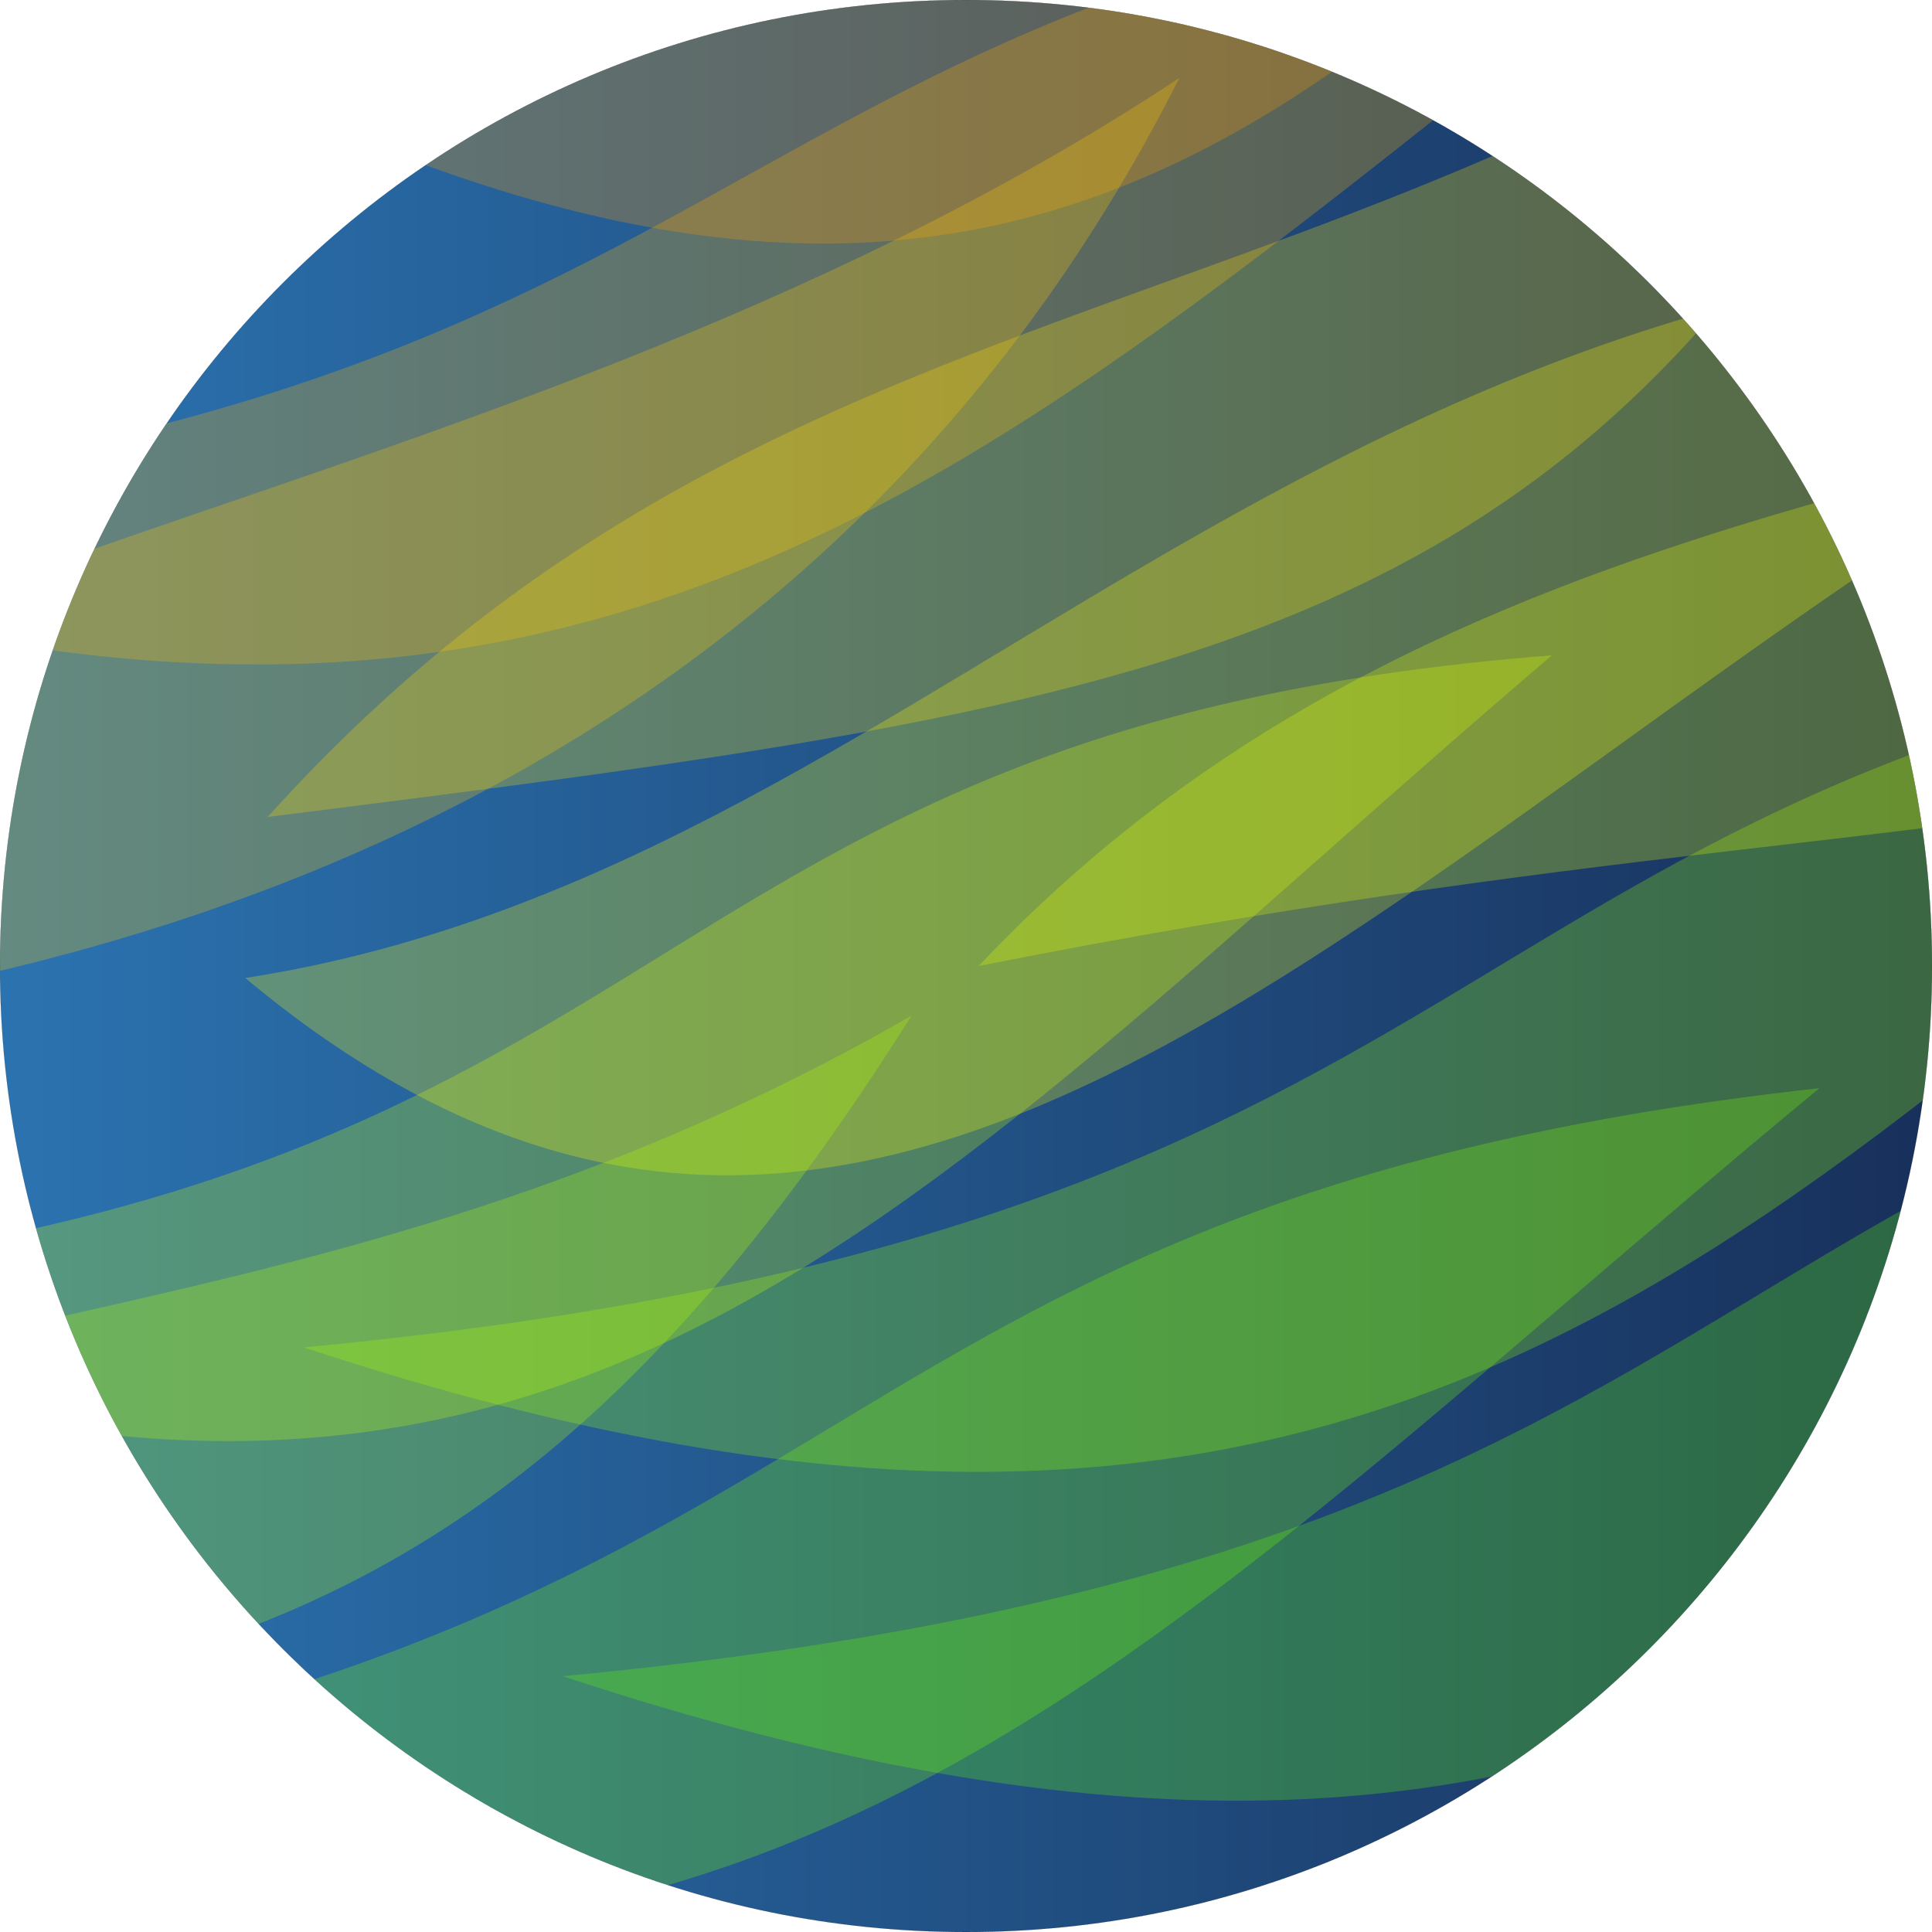
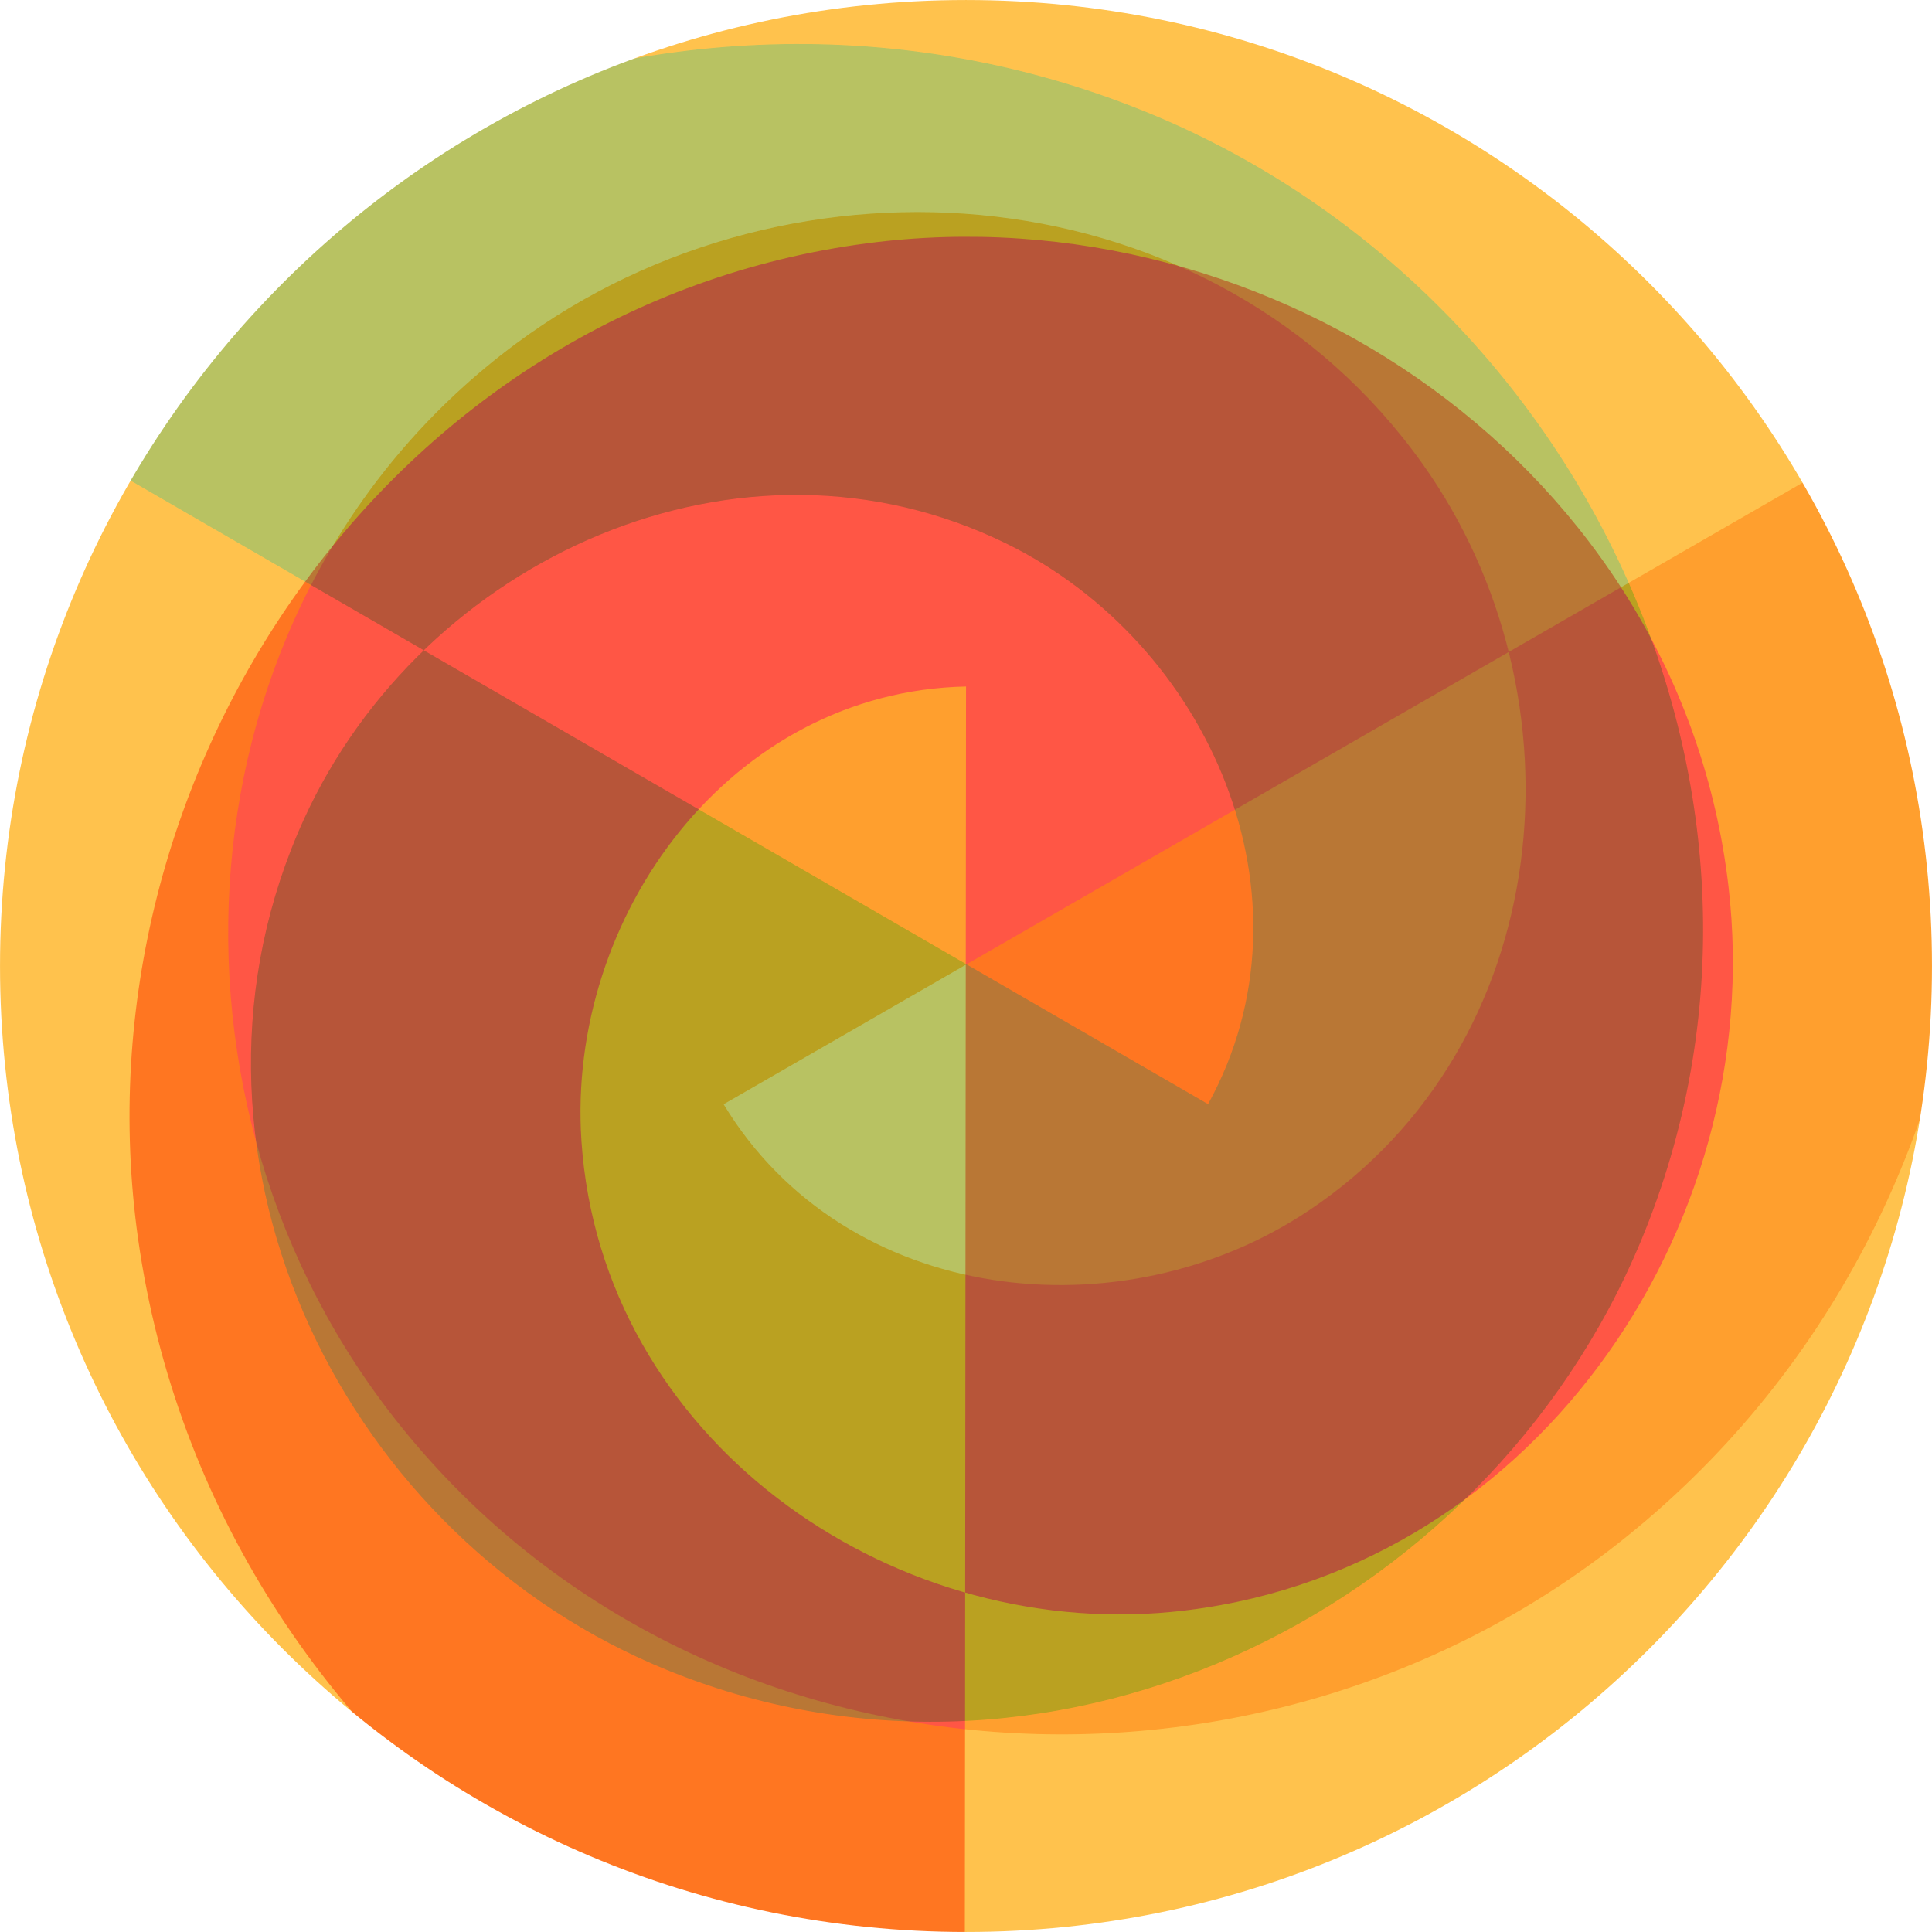
- <svg xmlns="http://www.w3.org/2000/svg" xmlns:xlink="http://www.w3.org/1999/xlink" width="120mm" height="120mm" viewBox="0 0 120 120" version="1.1" id="svg5">
+ <svg xmlns="http://www.w3.org/2000/svg" width="120mm" height="120mm" viewBox="0 0 120 120" version="1.1" id="svg5">
  <defs id="defs2">
-     <linearGradient id="linearGradient1426">
-       <stop style="stop-color:#2b73b0;stop-opacity:1;" offset="0" id="stop1422" />
-       <stop style="stop-color:#18305b;stop-opacity:1;" offset="1" id="stop1424" />
-     </linearGradient>
-     <linearGradient xlink:href="#linearGradient1426" id="linearGradient1453" x1="39.995" y1="130" x2="160.005" y2="130" gradientUnits="userSpaceOnUse" />
-     <clipPath clipPathUnits="userSpaceOnUse" id="clipPath1700">
-       <circle style="fill:none;fill-opacity:1;stroke:#000000;stroke-width:0.01;stop-color:#000000" id="circle1702" cx="100" cy="130" r="60" />
+     <clipPath clipPathUnits="userSpaceOnUse" id="clipPath1659">
+       <g id="g1663">
+         <circle style="opacity:0.555;fill:none;fill-opacity:1;stroke:#000000;stroke-width:0.06;stroke-dasharray:none;stroke-opacity:1;stop-color:#000000" id="circle1661" cx="70.72" cy="88.417" r="31.755" />
+       </g>
    </clipPath>
+     <clipPath clipPathUnits="userSpaceOnUse" id="clipPath1665">
+       <g id="g1669">
+         <circle style="opacity:0.555;fill:none;fill-opacity:1;stroke:#000000;stroke-width:0.06;stroke-dasharray:none;stroke-opacity:1;stop-color:#000000" id="circle1667" cx="70.72" cy="88.417" r="31.755" />
+       </g>
+     </clipPath>
+     <clipPath clipPathUnits="userSpaceOnUse" id="clipPath1671">
+       <g id="g1675">
+         <circle style="opacity:0.555;fill:none;fill-opacity:1;stroke:#000000;stroke-width:0.06;stroke-dasharray:none;stroke-opacity:1;stop-color:#000000" id="circle1673" cx="70.72" cy="88.417" r="31.755" />
+       </g>
+     </clipPath>
+     <clipPath clipPathUnits="userSpaceOnUse" id="clipPath1677">
+       <g id="g1681">
+         <circle style="opacity:0.555;fill:none;fill-opacity:1;stroke:#000000;stroke-width:0.06;stroke-dasharray:none;stroke-opacity:1;stop-color:#000000" id="circle1679" cx="70.72" cy="88.417" r="31.755" />
+       </g>
+     </clipPath>
+     <clipPath clipPathUnits="userSpaceOnUse" id="clipPath1683">
+       <g id="g1687">
+         <circle style="opacity:0.555;fill:none;fill-opacity:1;stroke:#000000;stroke-width:0.06;stroke-dasharray:none;stroke-opacity:1;stop-color:#000000" id="circle1685" cx="70.72" cy="88.417" r="31.755" />
+       </g>
+     </clipPath>
+     <clipPath clipPathUnits="userSpaceOnUse" id="clipPath1689">
+       <g id="g1693">
+         <circle style="opacity:0.555;fill:none;fill-opacity:1;stroke:#000000;stroke-width:0.06;stroke-dasharray:none;stroke-opacity:1;stop-color:#000000" id="circle1691" cx="70.72" cy="88.417" r="31.755" />
+       </g>
+     </clipPath>
+     <clipPath clipPathUnits="userSpaceOnUse" id="clipPath1695">
+       <g id="g1699">
+         <circle style="opacity:0.555;fill:none;fill-opacity:1;stroke:#000000;stroke-width:0.06;stroke-dasharray:none;stroke-opacity:1;stop-color:#000000" id="circle1697" cx="70.72" cy="88.417" r="31.755" />
+       </g>
+     </clipPath>
+     <clipPath clipPathUnits="userSpaceOnUse" id="clipPath1701">
+       <g id="g1705">
+         <circle style="opacity:0.555;fill:none;fill-opacity:1;stroke:#000000;stroke-width:0.06;stroke-dasharray:none;stroke-opacity:1;stop-color:#000000" id="circle1703" cx="70.72" cy="88.417" r="31.755" />
+       </g>
+     </clipPath>
+     <clipPath clipPathUnits="userSpaceOnUse" id="clipPath1707">
+       <g id="g1711">
+         <circle style="opacity:0.555;fill:none;fill-opacity:1;stroke:#000000;stroke-width:0.06;stroke-dasharray:none;stroke-opacity:1;stop-color:#000000" id="circle1709" cx="70.72" cy="88.417" r="31.755" />
+       </g>
+     </clipPath>
+     <clipPath clipPathUnits="userSpaceOnUse" id="clipPath1713">
+       <g id="g1717">
+         <circle style="opacity:0.555;fill:none;fill-opacity:1;stroke:#000000;stroke-width:0.06;stroke-dasharray:none;stroke-opacity:1;stop-color:#000000" id="circle1715" cx="70.72" cy="88.417" r="31.755" />
+       </g>
+     </clipPath>
+     <clipPath clipPathUnits="userSpaceOnUse" id="clipPath1671-6">
+       <g id="g1675-2">
+         <circle style="opacity:0.555;fill:none;fill-opacity:1;stroke:#000000;stroke-width:0.06;stroke-dasharray:none;stroke-opacity:1;stop-color:#000000" id="circle1673-9" cx="70.72" cy="88.417" r="31.755" />
+       </g>
+     </clipPath>
+     <clipPath clipPathUnits="userSpaceOnUse" id="clipPath1665-1">
+       <g id="g1669-2">
+         <circle style="opacity:0.555;fill:none;fill-opacity:1;stroke:#000000;stroke-width:0.06;stroke-dasharray:none;stroke-opacity:1;stop-color:#000000" id="circle1667-7" cx="70.72" cy="88.417" r="31.755" />
+       </g>
+     </clipPath>
+     <clipPath clipPathUnits="userSpaceOnUse" id="clipPath632">
+       <g id="g636" transform="rotate(135,70.71947,88.42387)">
+         <circle style="opacity:0.487;fill:none;fill-opacity:1;stroke:#000000;stroke-width:0.108;stroke-dasharray:none;stroke-opacity:1;stop-color:#000000" id="circle634" cx="70.72" cy="88.417" r="21.686" />
+       </g>
+     </clipPath>
+     <clipPath clipPathUnits="userSpaceOnUse" id="clipPath638">
+       <g id="g642" transform="rotate(135,70.71947,88.42387)">
+         <circle style="opacity:0.487;fill:none;fill-opacity:1;stroke:#000000;stroke-width:0.108;stroke-dasharray:none;stroke-opacity:1;stop-color:#000000" id="circle640" cx="70.72" cy="88.417" r="21.686" />
+       </g>
+     </clipPath>
+     <clipPath clipPathUnits="userSpaceOnUse" id="clipPath644">
+       <g id="g648" transform="rotate(-135,70.71949,88.41707)">
+         <circle style="opacity:0.487;fill:none;fill-opacity:1;stroke:#000000;stroke-width:0.108;stroke-dasharray:none;stroke-opacity:1;stop-color:#000000" id="circle646" cx="70.72" cy="88.417" r="21.686" />
+       </g>
+     </clipPath>
+     <clipPath clipPathUnits="userSpaceOnUse" id="clipPath650">
+       <g id="g654" transform="rotate(-135,70.71949,88.41707)">
+         <circle style="opacity:0.487;fill:none;fill-opacity:1;stroke:#000000;stroke-width:0.108;stroke-dasharray:none;stroke-opacity:1;stop-color:#000000" id="circle652" cx="70.72" cy="88.417" r="21.686" />
+       </g>
+     </clipPath>
+     <clipPath clipPathUnits="userSpaceOnUse" id="clipPath656">
+       <g id="g660" transform="matrix(-0.7113643,-0.7113643,0.7113643,-0.7113643,58.13007,201.6212)">
+         <circle style="opacity:0.487;fill:none;fill-opacity:1;stroke:#000000;stroke-width:0.108;stroke-dasharray:none;stroke-opacity:1;stop-color:#000000" id="circle658" cx="70.72" cy="88.417" r="21.686" />
+       </g>
+     </clipPath>
+     <clipPath clipPathUnits="userSpaceOnUse" id="clipPath662">
+       <g id="g666">
+         <circle style="opacity:0.487;fill:none;fill-opacity:1;stroke:#000000;stroke-width:0.108;stroke-dasharray:none;stroke-opacity:1;stop-color:#000000" id="circle664" cx="70.72" cy="88.417" r="21.686" />
+       </g>
+     </clipPath>
+     <clipPath clipPathUnits="userSpaceOnUse" id="clipPath668">
+       <g id="g672">
+         <circle style="opacity:0.487;fill:none;fill-opacity:1;stroke:#000000;stroke-width:0.108;stroke-dasharray:none;stroke-opacity:1;stop-color:#000000" id="circle670" cx="70.72" cy="88.417" r="21.686" />
+       </g>
+     </clipPath>
+     <clipPath clipPathUnits="userSpaceOnUse" id="clipPath674">
+       <g id="g678">
+         <circle style="opacity:0.487;fill:none;fill-opacity:1;stroke:#000000;stroke-width:0.108;stroke-dasharray:none;stroke-opacity:1;stop-color:#000000" id="circle676" cx="70.72" cy="88.417" r="21.686" />
+       </g>
+     </clipPath>
+     <clipPath clipPathUnits="userSpaceOnUse" id="clipPath680">
+       <g id="g684">
+         <circle style="opacity:0.487;fill:none;fill-opacity:1;stroke:#000000;stroke-width:0.108;stroke-dasharray:none;stroke-opacity:1;stop-color:#000000" id="circle682" cx="70.72" cy="88.417" r="21.686" />
+       </g>
+     </clipPath>
+     <clipPath clipPathUnits="userSpaceOnUse" id="clipPath686">
+       <g id="g690">
+         <circle style="opacity:0.487;fill:none;fill-opacity:1;stroke:#000000;stroke-width:0.108;stroke-dasharray:none;stroke-opacity:1;stop-color:#000000" id="circle688" cx="70.72" cy="88.417" r="21.686" />
+       </g>
+     </clipPath>
+     <clipPath clipPathUnits="userSpaceOnUse" id="clipPath1894">
+       <circle style="opacity:0.646;fill:none;fill-opacity:1;stroke:#f2ff00;stroke-width:0.086;stroke-dasharray:none;stroke-opacity:1;stop-color:#000000" id="circle1896" cx="95" cy="45" r="17.279" />
+     </clipPath>
+     <filter style="color-interpolation-filters:sRGB" id="filter2070" x="0" y="0" width="1" height="1">
+       <feColorMatrix type="hueRotate" values="3" result="color1" id="feColorMatrix2066" />
+       <feColorMatrix type="saturate" values="1" result="fbSourceGraphic" id="feColorMatrix2068" />
+       <feColorMatrix result="fbSourceGraphicAlpha" in="fbSourceGraphic" values="0 0 0 -1 0 0 0 0 -1 0 0 0 0 -1 0 0 0 0 1 0" id="feColorMatrix2072" />
+       <feColorMatrix id="feColorMatrix2074" type="hueRotate" values="3" result="color1" in="fbSourceGraphic" />
+       <feColorMatrix id="feColorMatrix2076" type="saturate" values="1" result="fbSourceGraphic" />
+       <feColorMatrix result="fbSourceGraphicAlpha" in="fbSourceGraphic" values="0 0 0 -1 0 0 0 0 -1 0 0 0 0 -1 0 0 0 0 1 0" id="feColorMatrix2084" />
+       <feColorMatrix id="feColorMatrix2086" type="hueRotate" values="352" result="color1" in="fbSourceGraphic" />
+       <feColorMatrix id="feColorMatrix2088" type="saturate" values="1" result="color2" />
+     </filter>
  </defs>
-   <g id="layer1" transform="translate(-40,-70)">
-     <g id="g1685" clip-path="url(#clipPath1700)">
-       <circle style="opacity:1;fill:url(#linearGradient1453);fill-opacity:1;stroke:#000000;stroke-width:0.01;stop-color:#000000" id="path236" cx="100" cy="130" r="60" />
-       <path style="opacity:0.268;fill:#99ff01;fill-opacity:1;stroke:none;stroke-width:0.344px;stroke-linecap:butt;stroke-linejoin:miter;stroke-opacity:1" d="m 58.863,153.688 c 79.277,-7.483 67.951,-37.415 135.903,-44.898 -45.301,37.415 -67.951,67.347 -135.903,44.898 z" id="path1002" />
-       <path style="opacity:0.268;fill:#ffb301;fill-opacity:1;stroke:none;stroke-width:0.344px;stroke-linecap:butt;stroke-linejoin:miter;stroke-opacity:1" d="M 11.183,101.967 C 90.679,97.368 80.448,67.044 148.626,62.033 101.997,97.779 78.274,126.869 11.183,101.967 Z" id="path1002-2" />
-       <path style="opacity:0.268;fill:#ff9901;fill-opacity:1;stroke:none;stroke-width:0.306px;stroke-linecap:butt;stroke-linejoin:miter;stroke-opacity:1" d="M 55.869,75.823 C 118.487,71.224 110.428,40.9 164.131,35.89 127.402,71.635 108.716,100.725 55.869,75.823 Z" id="path1002-2-5" />
-       <path style="opacity:0.268;fill:#80ff01;fill-opacity:1;stroke:none;stroke-width:0.344px;stroke-linecap:butt;stroke-linejoin:miter;stroke-opacity:1" d="M 17.105,182.487 C 96.382,175.004 85.057,145.071 153.008,137.588 107.707,175.004 85.057,204.936 17.105,182.487 Z" id="path1002-35" />
-       <path style="opacity:0.268;fill:#67ff01;fill-opacity:1;stroke:none;stroke-width:0.344px;stroke-linecap:butt;stroke-linejoin:miter;stroke-opacity:1" d="m 74.958,174.112 c 79.277,-7.483 67.951,-37.415 135.903,-44.898 -45.301,37.415 -67.951,67.347 -135.903,44.898 z" id="path1002-35-7" />
-       <path style="opacity:0.268;fill:#ccff01;fill-opacity:1;stroke:none;stroke-width:0.324px;stroke-linecap:butt;stroke-linejoin:miter;stroke-opacity:1" d="M 14.442,150 C 84.713,145.764 76.109,115.401 136.391,110.703 94.702,146.227 73.339,175.202 14.442,150 Z" id="path1002-35-9" />
-       <path style="opacity:0.268;fill:#ffff01;fill-opacity:1;stroke:none;stroke-width:0.344px;stroke-linecap:butt;stroke-linejoin:miter;stroke-opacity:1" d="M 55.231,130.746 C 100.612,123.709 123.262,78.811 191.134,85.848 134.587,108.743 100.612,168.607 55.231,130.746 Z" id="path1002-7" />
-       <path style="opacity:0.268;fill:#e6ff01;fill-opacity:1;stroke:none;stroke-width:0.314px;stroke-linecap:butt;stroke-linejoin:miter;stroke-opacity:1" d="M 100.784,130 C 129.097,100.068 166.848,100.068 214.036,85.102 185.723,130 176.286,115.034 100.784,130 Z" id="path1002-3" />
-       <path style="opacity:0.268;fill:#b3ff01;fill-opacity:1;stroke:none;stroke-width:0.314px;stroke-linecap:butt;stroke-linejoin:miter;stroke-opacity:1" d="m -16.631,177.978 c 35.832,-30.922 70,-20 113.252,-44.898 -28.313,44.898 -53.252,44.898 -113.252,44.898 z" id="path1002-3-5" />
-       <path style="opacity:0.268;fill:#ffe601;fill-opacity:1;stroke:none;stroke-width:0.314px;stroke-linecap:butt;stroke-linejoin:miter;stroke-opacity:1" d="M 56.626,120.743 C 88.309,85.583 123.575,92.146 163.374,62.033 140.898,110.12 116.155,113.239 56.626,120.743 Z" id="path1002-3-5-6" />
-       <path style="opacity:0.268;fill:#ffcc01;fill-opacity:1;stroke:none;stroke-width:0.314px;stroke-linecap:butt;stroke-linejoin:miter;stroke-opacity:1" d="M 0,134.708 C 11.325,104.776 67.951,104.776 113.252,74.844 90.602,119.742 45.301,134.708 0,134.708 Z" id="path1002-3-6" />
+   <g id="layer1" transform="translate(-51.65507,-51.19868)">
+     <g id="g1888" clip-path="url(#clipPath1894)" style="filter:url(#filter2070)" transform="matrix(3.472349,0,0,3.472349,-218.2181,-45.05704)">
+       <ellipse style="opacity:1;mix-blend-mode:screen;fill:#ffc44b;fill-opacity:1;stroke:none;stroke-width:0.1;stroke-dasharray:none;stroke-opacity:1;stop-color:#000000" id="path1828" cx="94.5" cy="43.5" rx="31.5" ry="34.5" />
+       <path style="opacity:0.582;mix-blend-mode:difference;fill:#7d00bd;fill-opacity:1;fill-rule:evenodd;stroke:none;stroke-width:0.265;stroke-opacity:1" id="path745-3-6-7-5-3-1-9" d="m 67.149,166.835 c -3.204,2.74 -8.073,1.69 -10.546,-1.491 -3.258,-4.188 -1.864,-10.28 2.272,-13.31 5.165,-3.783 12.492,-2.042 16.073,3.054 4.313,6.138 2.221,14.708 -3.835,18.836 -7.108,4.845 -16.925,2.402 -21.599,-4.616 -5.379,-8.078 -2.583,-19.144 5.398,-24.362 9.046,-5.915 21.364,-2.765 27.125,6.179 6.451,10.014 2.947,23.584 -6.961,29.888 -10.981,6.987 -25.805,3.129 -32.651,-7.742 -7.525,-11.948 -3.312,-28.026 8.524,-35.414 12.915,-8.062 30.247,-3.495 38.178,9.305 8.6,13.882 3.678,32.469 -10.087,40.941 -14.848,9.138 -34.691,3.861 -43.704,-10.868 -7.904,-12.917 -5.789,-29.944 4.63,-40.827" transform="matrix(0.2031693,0.9791436,0.9791436,-0.2031693,-77.66827,15.61714)" />
+       <path style="opacity:0.646;mix-blend-mode:difference;fill:#007547;fill-opacity:1;fill-rule:evenodd;stroke:none;stroke-width:0.265;stroke-opacity:1" id="path745-3-6-7-5-3-1" d="m 67.149,166.835 c -3.204,2.74 -8.073,1.69 -10.546,-1.491 -3.258,-4.188 -1.864,-10.28 2.272,-13.31 5.165,-3.783 12.492,-2.042 16.073,3.054 4.313,6.138 2.221,14.708 -3.835,18.836 -7.108,4.845 -16.925,2.402 -21.599,-4.616 -5.379,-8.078 -2.583,-19.144 5.398,-24.362 9.046,-5.915 21.364,-2.765 27.125,6.179 6.451,10.014 2.947,23.584 -6.961,29.888 -10.981,6.987 -25.805,3.129 -32.651,-7.742 -7.525,-11.948 -3.312,-28.026 8.524,-35.414 12.915,-8.062 30.247,-3.495 38.178,9.305 8.6,13.882 3.678,32.469 -10.087,40.941 -14.848,9.138 -34.691,3.861 -43.704,-10.868 -7.904,-12.917 -5.789,-29.944 4.63,-40.827" transform="matrix(0.7463786,-0.6655216,-0.6655216,-0.7463786,155.9142,209.2115)" />
+       <path style="opacity:0.741;mix-blend-mode:difference;fill:#002e6a;fill-opacity:1;fill-rule:evenodd;stroke:none;stroke-width:0.265;stroke-opacity:1" id="path745-3-6-7-5-3-1-9-6" d="m 67.149,166.835 c -3.204,2.74 -8.073,1.69 -10.546,-1.491 -3.258,-4.188 -1.864,-10.28 2.272,-13.31 5.165,-3.783 12.492,-2.042 16.073,3.054 4.313,6.138 2.221,14.708 -3.835,18.836 -7.108,4.845 -16.925,2.402 -21.599,-4.616 -5.379,-8.078 -2.583,-19.144 5.398,-24.362 9.046,-5.915 21.364,-2.765 27.125,6.179 6.451,10.014 2.947,23.584 -6.961,29.888 -10.981,6.987 -25.805,3.129 -32.651,-7.742 -7.525,-11.948 -3.312,-28.026 8.524,-35.414 12.915,-8.062 30.247,-3.495 38.178,9.305 8.6,13.882 3.678,32.469 -10.087,40.941 -14.848,9.138 -34.691,3.861 -43.704,-10.868 -7.904,-12.917 -5.789,-29.944 4.63,-40.827" transform="matrix(-0.9495479,-0.313622,-0.313622,0.9495479,206.7488,-89.88536)" />
    </g>
  </g>
</svg>
